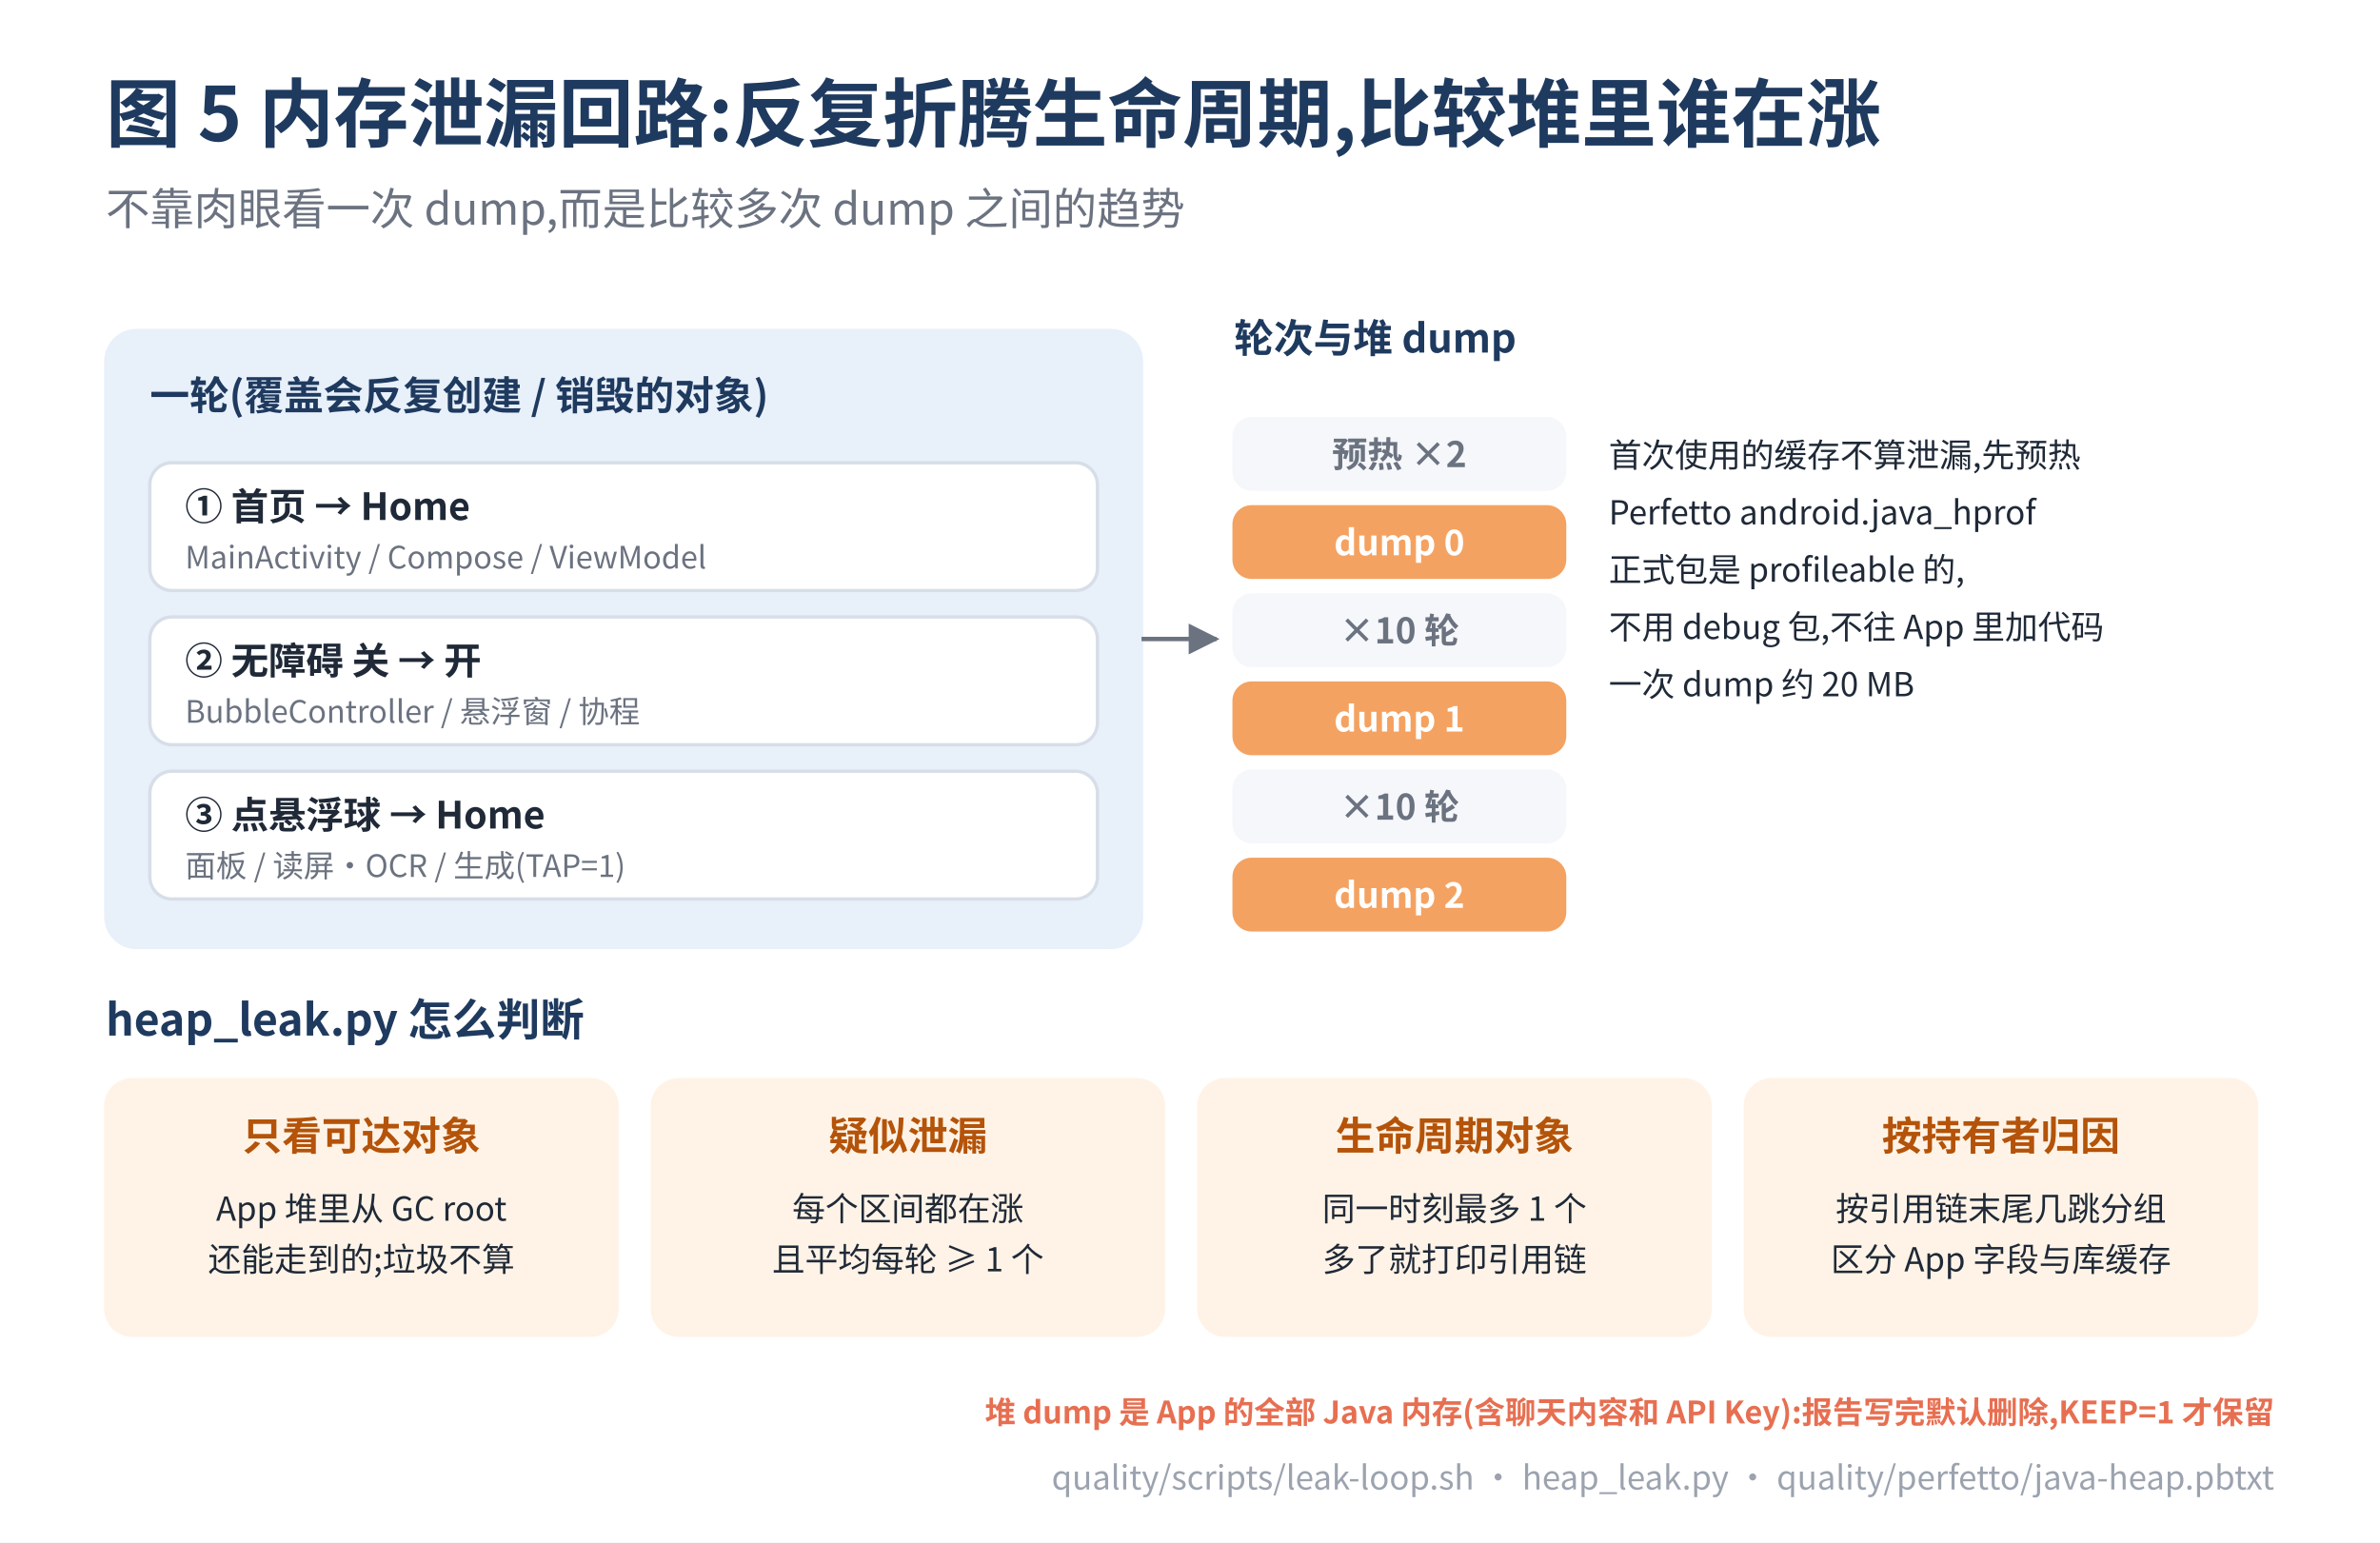
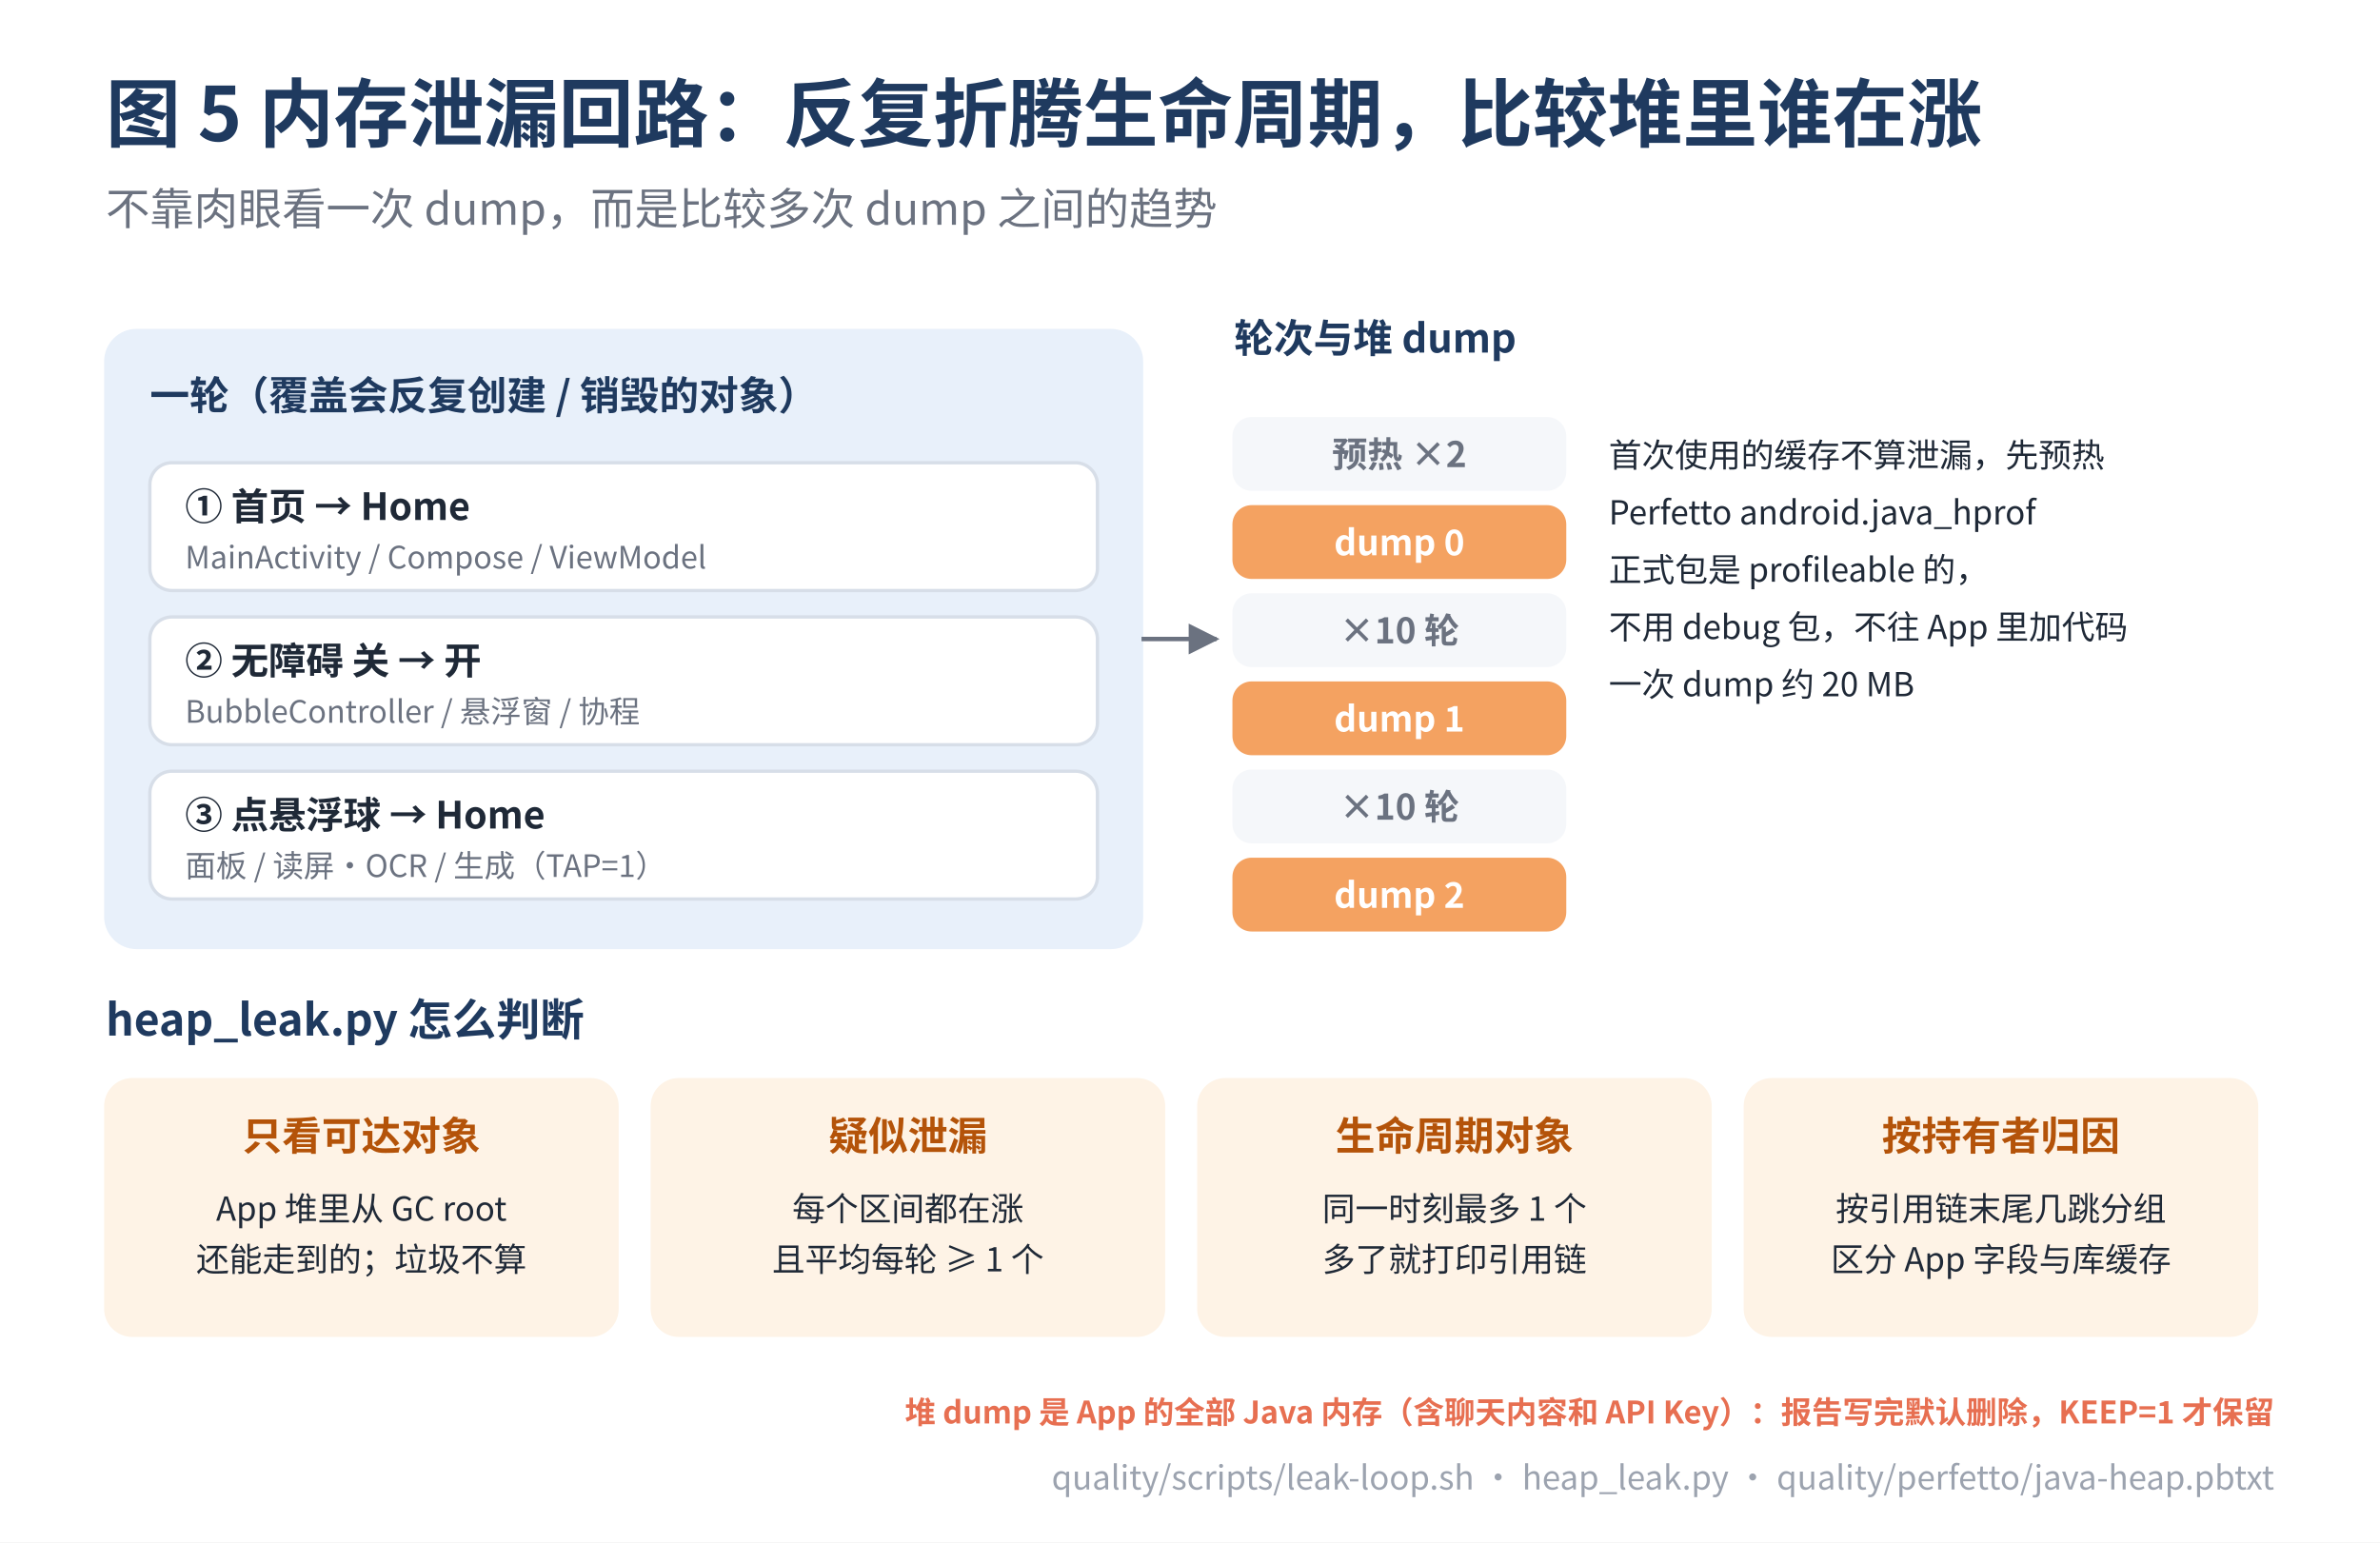
<svg xmlns="http://www.w3.org/2000/svg" width="1080" height="700" viewBox="0 0 1080 700">
  <defs>
    <marker id="arr" viewBox="0 0 10 10" refX="9" refY="5" markerWidth="7" markerHeight="7" orient="auto-start-reverse">
      <path d="M0,0 L10,5 L0,10 z" fill="#6B7280" />
    </marker>
    <marker id="arrT" viewBox="0 0 10 10" refX="9" refY="5" markerWidth="7" markerHeight="7" orient="auto-start-reverse">
      <path d="M0,0 L10,5 L0,10 z" fill="#2A9D8F" />
    </marker>
    <marker id="arrR" viewBox="0 0 10 10" refX="9" refY="5" markerWidth="7" markerHeight="7" orient="auto-start-reverse">
      <path d="M0,0 L10,5 L0,10 z" fill="#E76F51" />
    </marker>
  </defs>
  <rect width="1080" height="700" fill="#FFFFFF" />
-   <text x="48" y="64" font-family="Noto Sans CJK SC" font-size="34" font-weight="700" fill="#1F3A5F" text-anchor="start">图 5 内存泄漏回路:反复折腾生命周期,比较堆里谁在涨</text>
-   <text x="48" y="102" font-family="Noto Sans CJK SC" font-size="20" font-weight="400" fill="#6B7280" text-anchor="start">不靠肉眼看一次 dump,而是比较多次 dump 之间的趋势</text>
+   <text x="48" y="64" font-family="Noto Sans CJK SC" font-size="34" font-weight="700" fill="#1F3A5F" text-anchor="start">图 5 内存泄漏回路：反复折腾生命周期，比较堆里谁在涨</text>
+   <text x="48" y="102" font-family="Noto Sans CJK SC" font-size="20" font-weight="400" fill="#6B7280" text-anchor="start">不靠肉眼看一次 dump，而是比较多次 dump 之间的趋势</text>
  <rect x="48" y="150" width="470" height="280" rx="14" fill="#E8F0FA" stroke="#E8F0FA" stroke-width="1.5" />
-   <text x="68" y="186" font-family="Noto Sans CJK SC" font-size="18" font-weight="700" fill="#1F3A5F" text-anchor="start">一轮(覆盖会反复创建 / 销毁的对象)</text>
+   <text x="68" y="186" font-family="Noto Sans CJK SC" font-size="18" font-weight="700" fill="#1F3A5F" text-anchor="start">一轮（覆盖会反复创建 / 销毁的对象）</text>
  <rect x="68" y="210" width="430" height="58" rx="10" fill="#FFFFFF" stroke="#D7DEE8" stroke-width="1.5" />
  <text x="84" y="236" font-family="Noto Sans CJK SC" font-size="17" font-weight="700" fill="#1F2937" text-anchor="start">① 首页 → Home</text>
  <text x="84" y="258" font-family="Noto Sans CJK SC" font-size="14" font-weight="400" fill="#6B7280" text-anchor="start">MainActivity / Compose / ViewModel</text>
  <rect x="68" y="280" width="430" height="58" rx="10" fill="#FFFFFF" stroke="#D7DEE8" stroke-width="1.5" />
  <text x="84" y="306" font-family="Noto Sans CJK SC" font-size="17" font-weight="700" fill="#1F2937" text-anchor="start">② 无障碍 关 → 开</text>
  <text x="84" y="328" font-family="Noto Sans CJK SC" font-size="14" font-weight="400" fill="#6B7280" text-anchor="start">BubbleController / 悬浮窗 / 协程</text>
  <rect x="68" y="350" width="430" height="58" rx="10" fill="#FFFFFF" stroke="#D7DEE8" stroke-width="1.5" />
  <text x="84" y="376" font-family="Noto Sans CJK SC" font-size="17" font-weight="700" fill="#1F2937" text-anchor="start">③ 点悬浮球 → Home</text>
-   <text x="84" y="398" font-family="Noto Sans CJK SC" font-size="14" font-weight="400" fill="#6B7280" text-anchor="start">面板 / 读屏·OCR / 生成(TAP=1)</text>
+   <text x="84" y="398" font-family="Noto Sans CJK SC" font-size="14" font-weight="400" fill="#6B7280" text-anchor="start">面板 / 读屏·OCR / 生成（TAP=1）</text>
  <text x="560" y="160" font-family="Noto Sans CJK SC" font-size="18" font-weight="700" fill="#1F3A5F" text-anchor="start">轮次与堆 dump</text>
  <rect x="560" y="190" width="150" height="32" rx="8" fill="#F5F7FA" stroke="#F5F7FA" stroke-width="1.5" />
  <text x="635" y="212" font-family="Noto Sans CJK SC" font-size="16" font-weight="700" fill="#6B7280" text-anchor="middle">预热 ×2</text>
  <rect x="560" y="230" width="150" height="32" rx="8" fill="#F4A261" stroke="#F4A261" stroke-width="1.5" />
  <text x="635" y="252" font-family="Noto Sans CJK SC" font-size="16" font-weight="700" fill="#FFFFFF" text-anchor="middle">dump 0</text>
  <rect x="560" y="270" width="150" height="32" rx="8" fill="#F5F7FA" stroke="#F5F7FA" stroke-width="1.5" />
  <text x="635" y="292" font-family="Noto Sans CJK SC" font-size="16" font-weight="700" fill="#6B7280" text-anchor="middle">×10 轮</text>
  <rect x="560" y="310" width="150" height="32" rx="8" fill="#F4A261" stroke="#F4A261" stroke-width="1.5" />
  <text x="635" y="332" font-family="Noto Sans CJK SC" font-size="16" font-weight="700" fill="#FFFFFF" text-anchor="middle">dump 1</text>
  <rect x="560" y="350" width="150" height="32" rx="8" fill="#F5F7FA" stroke="#F5F7FA" stroke-width="1.5" />
  <text x="635" y="372" font-family="Noto Sans CJK SC" font-size="16" font-weight="700" fill="#6B7280" text-anchor="middle">×10 轮</text>
  <rect x="560" y="390" width="150" height="32" rx="8" fill="#F4A261" stroke="#F4A261" stroke-width="1.5" />
  <text x="635" y="412" font-family="Noto Sans CJK SC" font-size="16" font-weight="700" fill="#FFFFFF" text-anchor="middle">dump 2</text>
-   <text x="730" y="212" font-family="Noto Sans CJK SC" font-size="15" font-weight="400" fill="#1F2937" text-anchor="start">首次使用的缓存不算泄漏,先预热</text>
+   <text x="730" y="212" font-family="Noto Sans CJK SC" font-size="15" font-weight="400" fill="#1F2937" text-anchor="start">首次使用的缓存不算泄漏，先预热</text>
  <text x="730" y="238" font-family="Noto Sans CJK SC" font-size="15" font-weight="400" fill="#1F2937" text-anchor="start">Perfetto android.java_hprof</text>
-   <text x="730" y="264" font-family="Noto Sans CJK SC" font-size="15" font-weight="400" fill="#1F2937" text-anchor="start">正式包是 profileable 的,</text>
-   <text x="730" y="290" font-family="Noto Sans CJK SC" font-size="15" font-weight="400" fill="#1F2937" text-anchor="start">不用 debug 包,不往 App 里加代码</text>
+   <text x="730" y="264" font-family="Noto Sans CJK SC" font-size="15" font-weight="400" fill="#1F2937" text-anchor="start">正式包是 profileable 的，</text>
+   <text x="730" y="290" font-family="Noto Sans CJK SC" font-size="15" font-weight="400" fill="#1F2937" text-anchor="start">不用 debug 包，不往 App 里加代码</text>
  <text x="730" y="316" font-family="Noto Sans CJK SC" font-size="15" font-weight="400" fill="#1F2937" text-anchor="start">一次 dump 约 20 MB</text>
  <line x1="518" y1="290" x2="552" y2="290" stroke="#6B7280" stroke-width="2" marker-end="url(#arr)" />
  <text x="48" y="470" font-family="Noto Sans CJK SC" font-size="20" font-weight="700" fill="#1F3A5F" text-anchor="start">heap_leak.py 怎么判断</text>
  <rect x="48" y="490" width="232" height="116" rx="12" fill="#FEF3E6" stroke="#FEF3E6" stroke-width="1.5" />
  <text x="164" y="522" font-family="Noto Sans CJK SC" font-size="18" font-weight="700" fill="#B45309" text-anchor="middle">只看可达对象</text>
  <text x="164" y="554" font-family="Noto Sans CJK SC" font-size="15" font-weight="400" fill="#1F2937" text-anchor="middle">App 堆里从 GC root</text>
-   <text x="164" y="577" font-family="Noto Sans CJK SC" font-size="15" font-weight="400" fill="#1F2937" text-anchor="middle">还能走到的;垃圾不算</text>
+   <text x="164" y="577" font-family="Noto Sans CJK SC" font-size="15" font-weight="400" fill="#1F2937" text-anchor="middle">还能走到的；垃圾不算</text>
  <rect x="296" y="490" width="232" height="116" rx="12" fill="#FEF3E6" stroke="#FEF3E6" stroke-width="1.5" />
  <text x="412" y="522" font-family="Noto Sans CJK SC" font-size="18" font-weight="700" fill="#B45309" text-anchor="middle">疑似泄漏</text>
  <text x="412" y="554" font-family="Noto Sans CJK SC" font-size="15" font-weight="400" fill="#1F2937" text-anchor="middle">每个区间都在涨</text>
  <text x="412" y="577" font-family="Noto Sans CJK SC" font-size="15" font-weight="400" fill="#1F2937" text-anchor="middle">且平均每轮 ≥ 1 个</text>
  <rect x="544" y="490" width="232" height="116" rx="12" fill="#FEF3E6" stroke="#FEF3E6" stroke-width="1.5" />
  <text x="660" y="522" font-family="Noto Sans CJK SC" font-size="18" font-weight="700" fill="#B45309" text-anchor="middle">生命周期对象</text>
  <text x="660" y="554" font-family="Noto Sans CJK SC" font-size="15" font-weight="400" fill="#1F2937" text-anchor="middle">同一时刻最多 1 个</text>
  <text x="660" y="577" font-family="Noto Sans CJK SC" font-size="15" font-weight="400" fill="#1F2937" text-anchor="middle">多了就打印引用链</text>
  <rect x="792" y="490" width="232" height="116" rx="12" fill="#FEF3E6" stroke="#FEF3E6" stroke-width="1.5" />
  <text x="908" y="522" font-family="Noto Sans CJK SC" font-size="18" font-weight="700" fill="#B45309" text-anchor="middle">按持有者归因</text>
  <text x="908" y="554" font-family="Noto Sans CJK SC" font-size="15" font-weight="400" fill="#1F2937" text-anchor="middle">按引用链末尾几跳分组</text>
  <text x="908" y="577" font-family="Noto Sans CJK SC" font-size="15" font-weight="400" fill="#1F2937" text-anchor="middle">区分 App 字段与库缓存</text>
-   <text x="1032" y="646" font-family="Noto Sans CJK SC" font-size="14" font-weight="700" fill="#E76F51" text-anchor="end">堆 dump 是 App 的全部 Java 内存(含聊天内容和 API Key):报告写完默认删除,KEEP=1 才保留</text>
+   <text x="1032" y="646" font-family="Noto Sans CJK SC" font-size="14" font-weight="700" fill="#E76F51" text-anchor="end">堆 dump 是 App 的全部 Java 内存（含聊天内容和 API Key）：报告写完默认删除，KEEP=1 才保留</text>
  <text x="1032" y="676" font-family="Noto Sans CJK SC" font-size="15" font-weight="400" fill="#9CA3AF" text-anchor="end">quality/scripts/leak-loop.sh · heap_leak.py · quality/perfetto/java-heap.pbtxt</text>
</svg>
